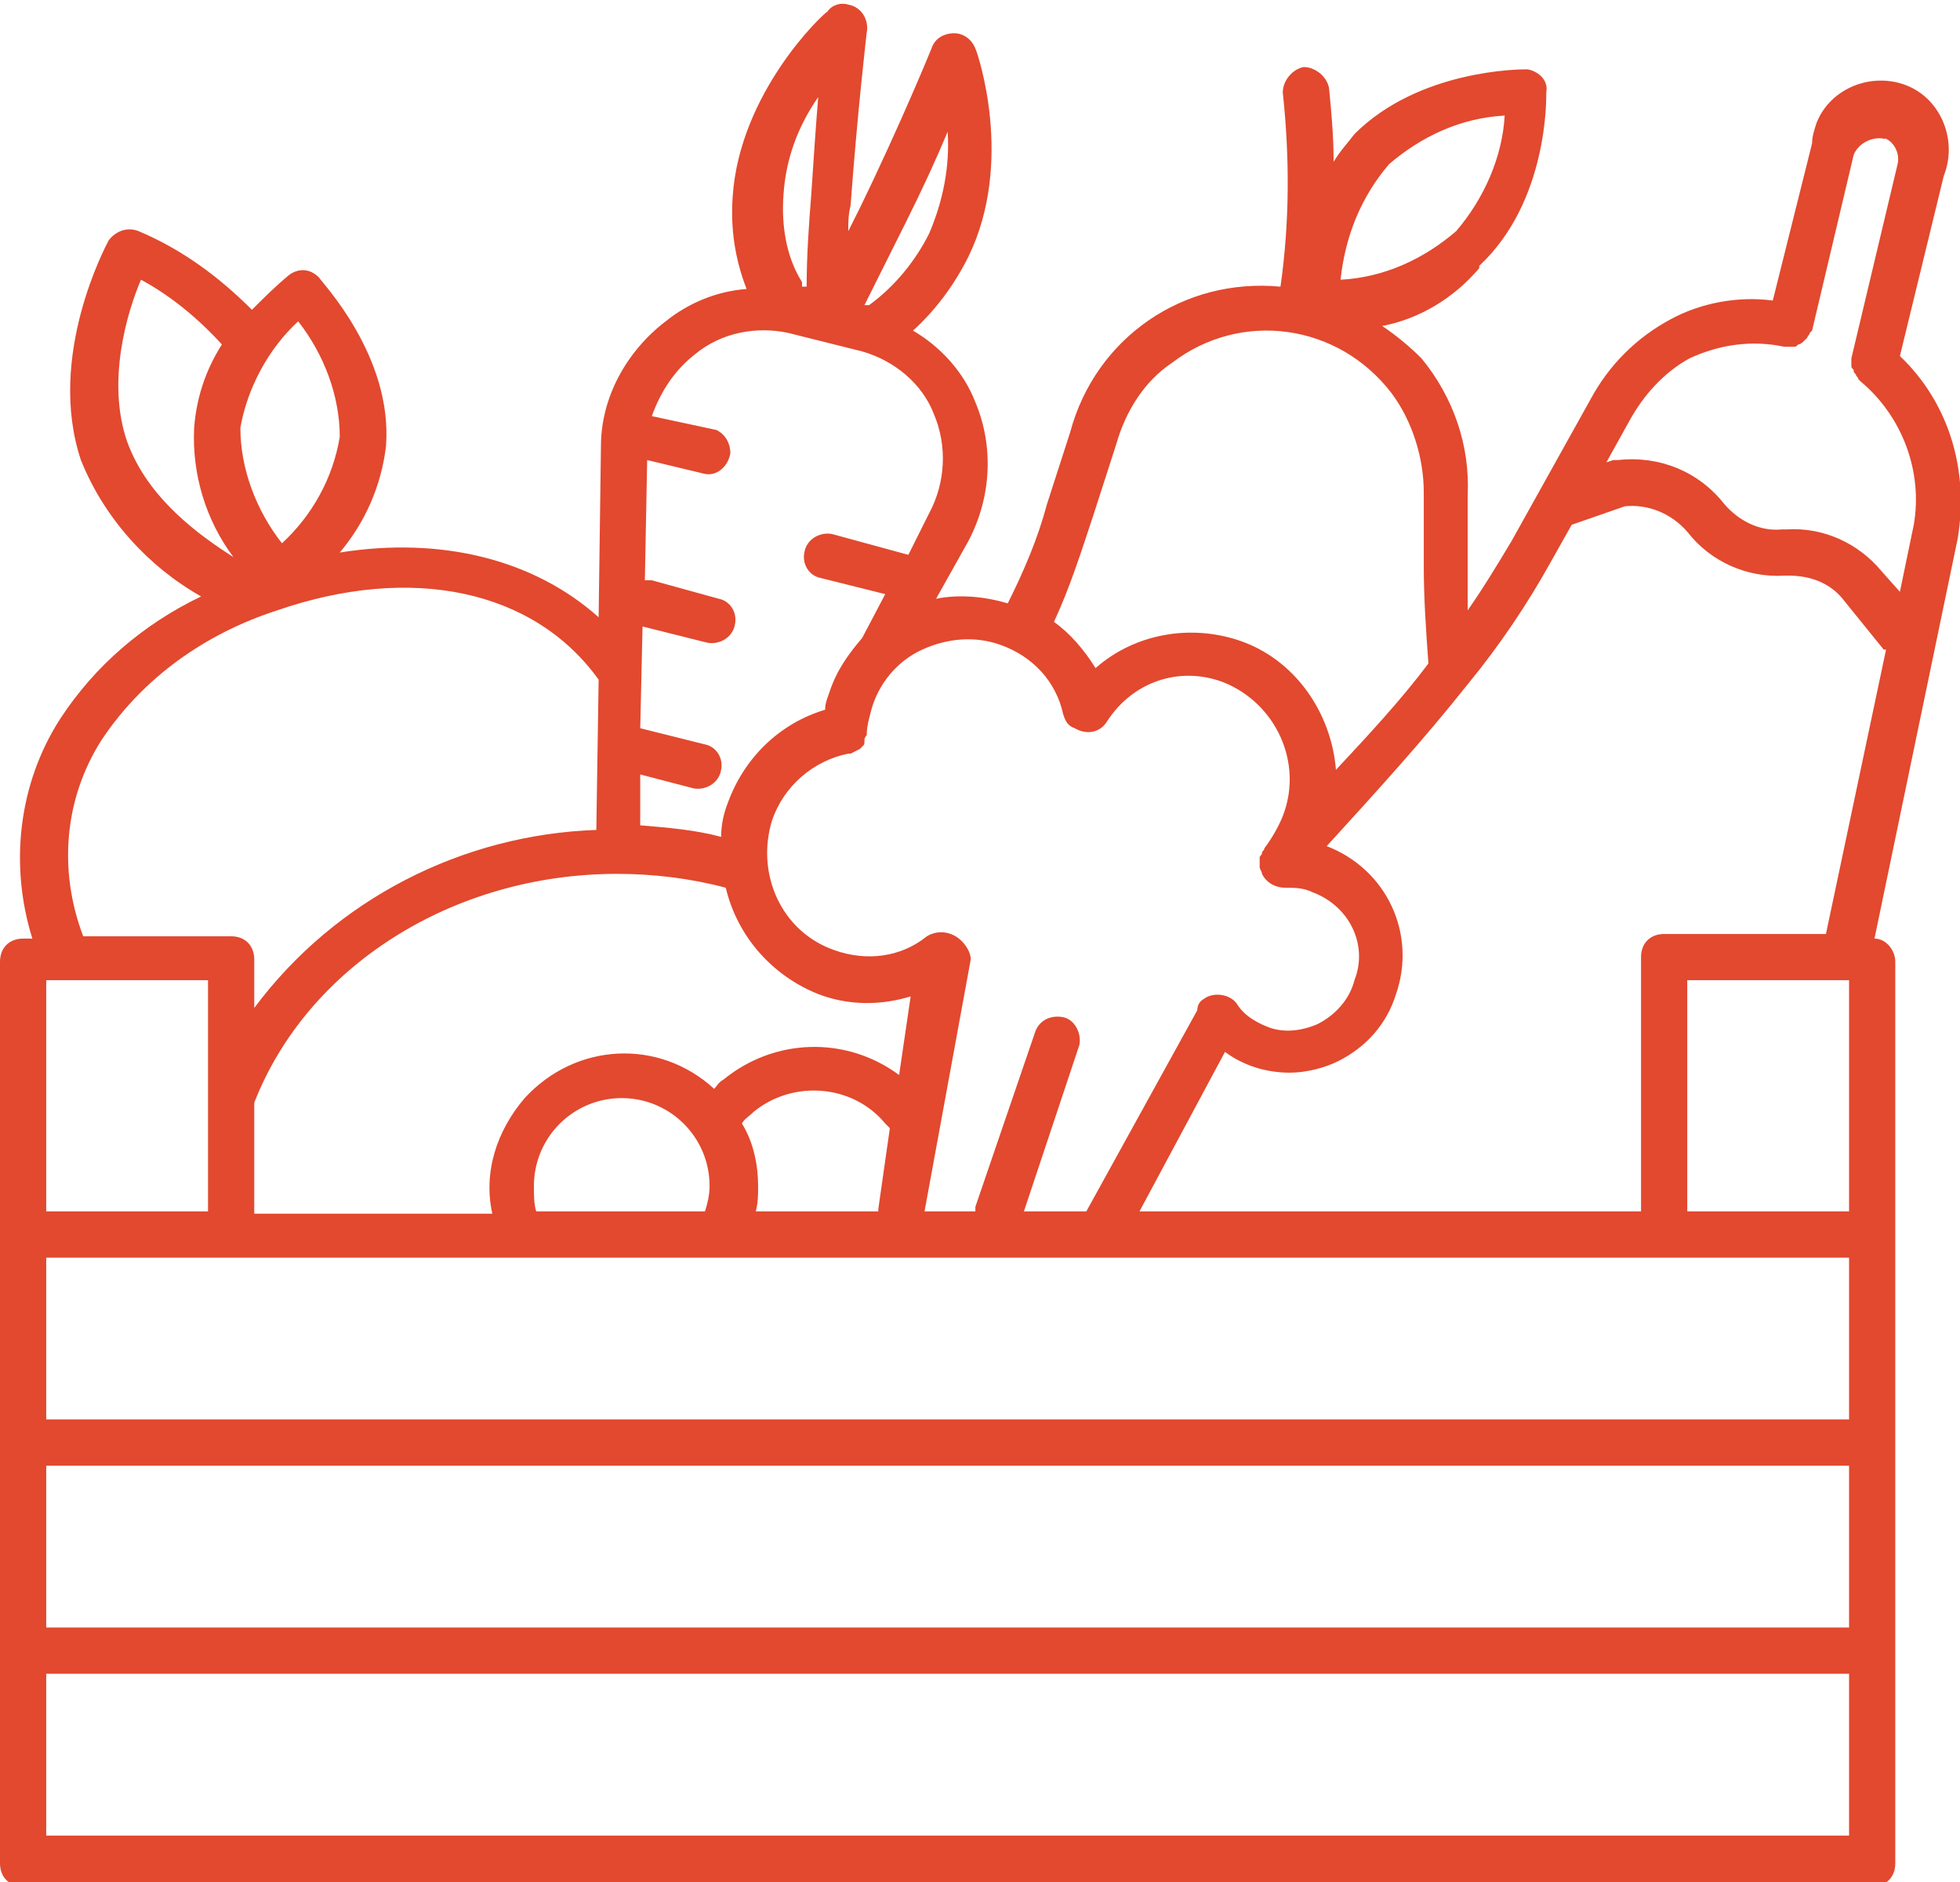
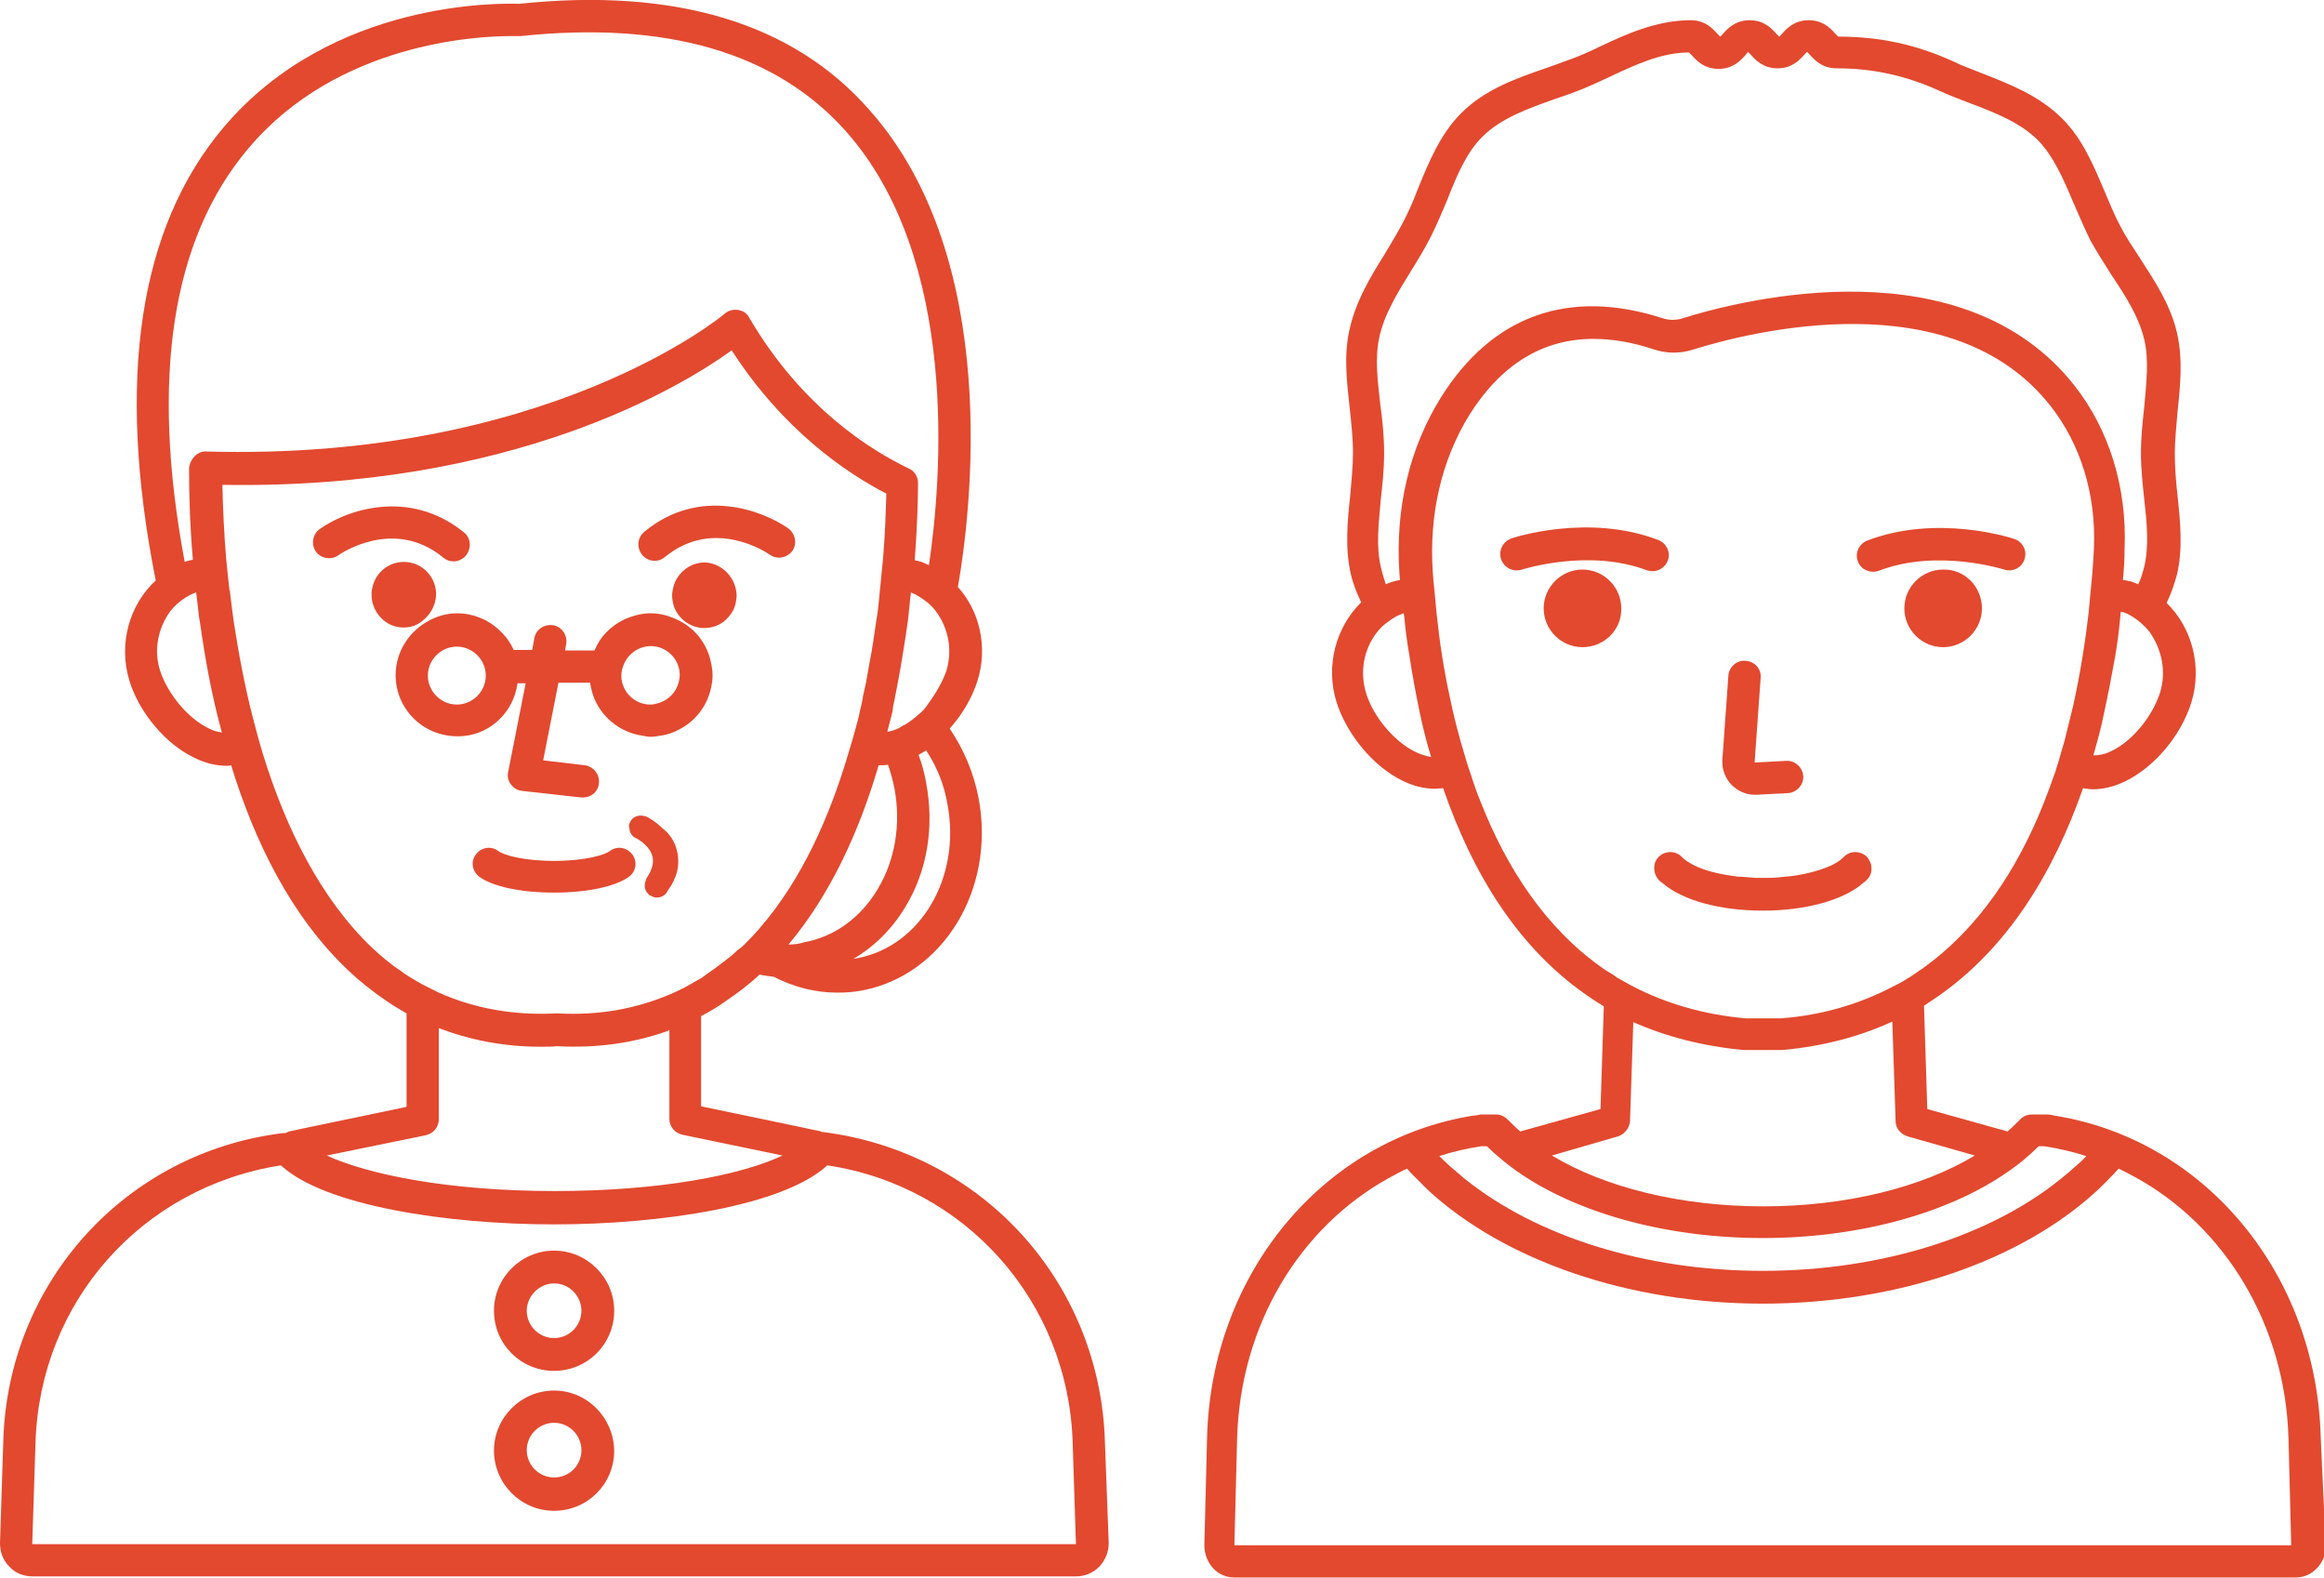
- <svg xmlns="http://www.w3.org/2000/svg" version="1.1" id="Layer_1" x="0px" y="0px" viewBox="0 0 84.8 81.4" style="enable-background:new 0 0 84.8 81.4;" xml:space="preserve">
+ <svg xmlns="http://www.w3.org/2000/svg" version="1.1" id="Layer_1" x="0px" y="0px" viewBox="0 0 425.3 288.6" style="enable-background:new 0 0 425.3 288.6;" xml:space="preserve">
  <style type="text/css">
	.st0{fill:#E2492F;}
</style>
-   <path class="st0" d="M82.2,15.4l1.9-7.8c0.6-1.5-0.1-3.3-1.6-3.9c-1.5-0.6-3.3,0.1-3.9,1.6c-0.1,0.3-0.2,0.6-0.2,0.9L76.7,13  c-1.5-0.2-3.1,0.1-4.4,0.8c-1.5,0.8-2.7,2-3.5,3.5l-3.4,6.1c-0.6,1-1.2,2-1.9,3c0-0.6,0-1.2,0-1.8v-3.2c0.1-2.1-0.6-4.2-2-5.9  c-0.5-0.5-1.1-1-1.7-1.4c1.6-0.3,3.1-1.2,4.2-2.5v-0.1c3-2.8,2.9-7.3,2.9-7.5c0.1-0.5-0.3-0.9-0.8-1c0,0-0.1,0-0.1,0  c-0.2,0-4.6,0-7.4,2.8c-0.3,0.4-0.6,0.7-0.9,1.2c0-1.1-0.1-2.2-0.2-3.2c-0.1-0.5-0.6-0.9-1.1-0.9c-0.5,0.1-0.9,0.6-0.9,1.1  c0.3,2.8,0.3,5.6-0.1,8.4c-4.2-0.4-8,2.2-9.1,6.3l-1,3.1c-0.4,1.5-1,2.9-1.7,4.3c-1-0.3-2.1-0.4-3.1-0.2l1.4-2.5  c1-1.9,1.1-4.1,0.3-6c-0.5-1.3-1.5-2.4-2.7-3.1c1-0.9,1.8-2,2.4-3.2c2-4.1,0.4-8.8,0.3-9c-0.2-0.5-0.7-0.8-1.3-0.6  c-0.3,0.1-0.5,0.3-0.6,0.6c0,0-1.3,3.2-3.1,6.9l-0.5,1c0-0.4,0-0.7,0.1-1.1c0.3-4.1,0.7-7.5,0.7-7.5c0.1-0.5-0.2-1.1-0.8-1.2  c-0.3-0.1-0.7,0-0.9,0.3c-0.2,0.1-3.8,3.5-4.1,8c-0.1,1.4,0.1,2.7,0.6,4c-1.3,0.1-2.5,0.6-3.5,1.4c-1.7,1.3-2.8,3.3-2.8,5.4  l-0.1,7.4c-2.8-2.5-6.8-3.5-11.2-2.8c1.1-1.3,1.8-2.9,2-4.6c0.3-3.9-2.8-7.1-2.9-7.3c-0.4-0.4-0.9-0.4-1.3-0.1  c-0.6,0.5-1.1,1-1.6,1.5c-1.4-1.4-3-2.6-4.9-3.4c-0.5-0.2-1,0-1.3,0.4c-0.1,0.2-2.7,5-1.2,9.5c1,2.5,2.9,4.6,5.2,5.9  c-2.5,1.2-4.6,3-6.1,5.3c-1.8,2.8-2.2,6.3-1.2,9.5H1c-0.6,0-1,0.4-1,1v39c0,0.6,0.4,1,1,1h80c0.6,0,1-0.4,1-1v-39c0-0.5-0.4-1-0.9-1  l3.6-17.3C85.2,20.3,84.3,17.4,82.2,15.4z M70.5,18.2c0.6-1.1,1.5-2.1,2.6-2.7c1.3-0.6,2.7-0.8,4.1-0.5c0.1,0,0.1,0,0.2,0  c0.1,0,0.1,0,0.2,0c0.1,0,0.1,0,0.2-0.1c0.1,0,0.2-0.1,0.3-0.2c0,0,0.1-0.1,0.1-0.1c0-0.1,0.1-0.1,0.1-0.2c0,0,0.1-0.1,0.1-0.1  l1.8-7.6C80.4,6.2,81,5.9,81.5,6c0,0,0.1,0,0.1,0c0.4,0.2,0.6,0.7,0.5,1.1l-2,8.4c0,0,0,0.1,0,0.1c0,0.1,0,0.1,0,0.2  c0,0.1,0,0.1,0.1,0.2c0,0.1,0,0.1,0.1,0.2c0,0.1,0.1,0.1,0.1,0.2c0,0,0.1,0.1,0.1,0.1c1.8,1.5,2.7,3.9,2.3,6.2l-0.6,2.9l-0.8-0.9  c-1-1.2-2.5-1.9-4.1-1.8h-0.2c-1,0.1-1.9-0.4-2.5-1.1c-1.1-1.4-2.8-2.1-4.6-1.9h-0.2l-0.3,0.1L70.5,18.2z M67.1,24.3l0.9-1.6  l2.3-0.8c1-0.1,2,0.3,2.7,1.1c1,1.3,2.6,2,4.2,1.9h0.2c0.9,0,1.8,0.3,2.4,1.1l1.7,2.1h0.1L79,40.4h-7c-0.6,0-1,0.4-1,1v11H49.3  l3.7-6.9c0.8,0.6,1.8,0.9,2.8,0.9c0.7,0,1.5-0.2,2.1-0.5c1.2-0.6,2.1-1.6,2.5-2.9c0.9-2.6-0.4-5.4-3-6.4c2.1-2.3,4.2-4.6,6.1-7l0,0  C64.9,27.9,66.1,26.1,67.1,24.3L67.1,24.3z M2,42.4h7v10H2V42.4z M11,47.7c2.3-5.9,8.6-9.9,15.7-9.9c1.6,0,3.2,0.2,4.7,0.6  c0.5,2.1,2,3.8,4,4.6c1.3,0.5,2.7,0.5,4,0.1l-0.5,3.4c-2.3-1.7-5.4-1.6-7.6,0.2c-0.2,0.1-0.3,0.3-0.4,0.4c-2.4-2.2-6-2-8.2,0.4  c-1.2,1.4-1.8,3.2-1.4,5H11V47.7z M80,54.4v7H2v-7H80z M23.1,51.3c0-2.1,1.7-3.8,3.8-3.8s3.8,1.7,3.8,3.8c0,0.4-0.1,0.8-0.2,1.1  h-7.3C23.1,52.1,23.1,51.7,23.1,51.3z M32.7,52.4c0.1-0.4,0.1-0.7,0.1-1.1c0-0.9-0.2-1.9-0.7-2.7l0,0c0.1-0.2,0.3-0.3,0.5-0.5  c1.7-1.4,4.3-1.2,5.7,0.5c0,0,0,0,0,0c0.1,0.1,0.1,0.1,0.2,0.2L38,52.3c0,0,0,0.1,0,0.1H32.7z M2,63.4h78v7H2V63.4z M73,52.4v-10h7  v10H73z M60.1,7.1c1.4-1.2,3.1-2,5-2.1C65,6.8,64.2,8.6,63,10l0,0c-1.4,1.2-3.1,2-5,2.1C58.2,10.2,58.9,8.5,60.1,7.1z M47.3,22.3  l1-3.1c0.4-1.4,1.2-2.7,2.4-3.5c3-2.3,7.2-1.7,9.5,1.3c0.9,1.2,1.4,2.8,1.4,4.3v3.2c0,1.4,0.1,2.8,0.2,4.2c-1.2,1.6-2.6,3.1-4,4.6  c-0.2-2.5-1.8-4.8-4.2-5.6c-2.1-0.7-4.5-0.3-6.2,1.2c-0.5-0.8-1.1-1.5-1.8-2C46.3,25.4,46.8,23.8,47.3,22.3z M43.3,27.9  c1.4,0.5,2.4,1.6,2.7,3c0.1,0.3,0.2,0.5,0.5,0.6l0,0c0.5,0.3,1.1,0.2,1.4-0.3c1.1-1.7,3.1-2.4,5-1.7c2.3,0.9,3.5,3.5,2.6,5.8  c-0.2,0.5-0.5,1-0.8,1.4c0,0.1-0.1,0.1-0.1,0.2c0,0.1-0.1,0.1-0.1,0.2c0,0.1,0,0.1,0,0.2c0,0.1,0,0.1,0,0.2l0,0l0,0  c0,0.1,0.1,0.2,0.1,0.3l0,0c0.2,0.4,0.6,0.6,1,0.6c0.4,0,0.8,0,1.2,0.2c1.6,0.6,2.4,2.3,1.8,3.8c0,0,0,0,0,0  c-0.2,0.8-0.8,1.5-1.6,1.9c-0.7,0.3-1.5,0.4-2.2,0.1c-0.5-0.2-1-0.5-1.3-1c-0.3-0.4-1-0.5-1.4-0.2c-0.2,0.1-0.3,0.3-0.3,0.5l0,0  L47,52.4h-2.7l2.4-7.2c0.1-0.5-0.2-1.1-0.7-1.2c-0.5-0.1-1,0.1-1.2,0.6l-2.6,7.6c0,0.1,0,0.2,0,0.2H40l2-10.9l0,0  c0-0.3-0.2-0.6-0.4-0.8c-0.4-0.4-1-0.5-1.5-0.2c-1.1,0.9-2.6,1.1-4,0.6c-2.3-0.8-3.4-3.3-2.7-5.6c0.5-1.5,1.8-2.6,3.3-2.9h0.1  l0.2-0.1l0.2-0.1l0.1-0.1c0.1-0.1,0.1-0.1,0.1-0.2V32c0-0.1,0.1-0.2,0.1-0.2l0,0c0-0.4,0.1-0.7,0.2-1.1c0.3-1.1,1.1-2.1,2.2-2.6  C41,27.6,42.2,27.5,43.3,27.9L43.3,27.9z M41,5.7c0.1,1.5-0.2,3-0.8,4.4c-0.6,1.2-1.5,2.3-2.6,3.1h-0.2c0.5-1,1.1-2.2,1.8-3.6  S40.5,6.9,41,5.7z M33.9,8.4c0.1-1.5,0.6-2.9,1.5-4.2c-0.1,1.2-0.2,2.7-0.3,4.2c-0.1,1.3-0.2,2.6-0.2,4h-0.1h-0.1c0-0.1,0-0.1,0-0.2  C34,11.1,33.8,9.7,33.9,8.4z M30.1,15.3c1.1-0.9,2.6-1.2,4-0.9l3.2,0.8c1.4,0.4,2.6,1.4,3.1,2.7c0.6,1.4,0.5,3-0.2,4.3L39.3,24  L36,23.1c-0.5-0.1-1.1,0.2-1.2,0.8c-0.1,0.5,0.2,1,0.7,1.1l2.8,0.7l-1,1.9c-0.6,0.7-1.1,1.4-1.4,2.3c-0.1,0.3-0.2,0.5-0.2,0.8  c-2,0.6-3.5,2.1-4.2,4c-0.2,0.5-0.3,1-0.3,1.5c-1.1-0.3-2.3-0.4-3.5-0.5v-2.2l2.3,0.6c0.5,0.1,1.1-0.2,1.2-0.8  c0.1-0.5-0.2-1-0.7-1.1l-2.8-0.7l0.1-4.4l2.8,0.7c0.5,0.1,1.1-0.2,1.2-0.8c0.1-0.5-0.2-1-0.7-1.1l-2.9-0.8c-0.1,0-0.2,0-0.3,0  l0.1-5.2l2.5,0.6c0.5,0.1,1-0.3,1.1-0.9c0-0.4-0.2-0.8-0.6-1L28.2,18C28.6,16.9,29.2,16,30.1,15.3L30.1,15.3z M12.9,13.9  c1.1,1.4,1.8,3.2,1.8,5c-0.3,1.8-1.2,3.4-2.5,4.6c-1.1-1.4-1.8-3.2-1.8-5C10.7,16.8,11.6,15.1,12.9,13.9z M5.5,19.1  c-0.9-2.6,0-5.6,0.6-7c1.3,0.7,2.5,1.7,3.5,2.8c-0.7,1.1-1.1,2.3-1.2,3.6c-0.1,2,0.5,4,1.7,5.6C8.7,23.2,6.4,21.6,5.5,19.1L5.5,19.1  z M4.4,32c1.8-2.7,4.5-4.6,7.6-5.6c5.8-2,11.1-0.9,13.9,3l0,0l-0.1,6.5c-5.8,0.2-11.3,3-14.8,7.7v-2.1c0-0.6-0.4-1-1-1H3.6  C2.5,37.6,2.8,34.5,4.4,32z M80,79.4H2v-7h78V79.4z" />
+   <path class="st0" d="M202.2,263.7c-0.9-29.1-22.4-52.9-51.6-56.6c-0.1,0-0.1,0-0.2,0c-0.2-0.1-0.4-0.2-0.6-0.2l-2.8-0.6l-18.7-3.9  l0-16.5c1.5-0.8,2.9-1.6,4.3-2.6c2.2-1.5,4.4-3.1,6.4-5c0.9,0.2,1.8,0.3,2.6,0.4c3.7,1.9,7.6,2.9,11.6,2.9c1.5,0,3.1-0.1,4.6-0.4  c14.8-2.8,24.4-18.5,21.3-35.1c-0.9-4.8-2.8-9.1-5.3-12.8c2.3-2.6,4.1-5.6,5.1-8.8c1.9-6.1,0.4-12.7-3.6-17.1  c2.3-13.2,8.3-59.9-16.3-87.4C145.1,4.2,123.5-2.3,95,0.7c-3.3-0.1-34.2-0.8-54,22.5c-15.6,18.4-19.8,46.3-12.5,83  c-4.8,4.4-6.9,11.6-4.8,18.4c1.8,5.8,6.6,11.5,11.8,14c2,1,4,1.5,6,1.5c0.3,0,0.5,0,0.8-0.1c4.3,14,11,27.7,21.5,37.6  c2.1,2,4.3,3.7,6.6,5.3c1.3,0.9,2.6,1.7,4,2.5l0,17.1l-18.7,3.9l-2.8,0.6c-0.2,0.1-0.4,0.2-0.7,0.3c-0.1,0-0.3,0-0.4,0  C23,210.8,1.4,234.6,0.6,263.7L0,282.3c0,1.6,0.5,3.1,1.7,4.3c1.1,1.2,2.6,1.8,4.3,1.8h190.9c1.6,0,3.1-0.6,4.3-1.8  c1.1-1.2,1.7-2.7,1.7-4.3L202.2,263.7z M6.5,263.9c0.8-25.7,19.4-46.7,44.9-50.7c8,7.4,30.4,10.8,50,10.8c19.6,0,42-3.4,50-10.8  c25.3,3.8,44.1,24.9,44.9,50.7l0.6,18.6H5.9L6.5,263.9z M73.6,177.8c-2-1.3-3.8-2.8-5.6-4.5c-9.1-8.7-15.6-21.4-19.9-35.4  c-0.3-1-0.6-2-0.9-3.1c-0.3-1.1-0.6-2.3-0.9-3.4c-1.5-5.8-2.6-11.7-3.5-17.5c-0.1-1-0.3-2-0.4-3c-0.1-0.8-0.2-1.7-0.3-2.5  c0-0.1,0-0.3-0.1-0.4c-0.1-0.9-0.2-1.8-0.3-2.7c-0.1-1-0.2-2-0.3-3c-0.4-4.6-0.6-9.2-0.7-13.6c53.2,0.9,84.2-18.1,93.2-24.6  c9.5,14.7,21.1,22.5,28.3,26.2c-0.1,3.1-0.2,7.1-0.6,11.9c-0.1,1-0.2,2-0.3,3c-0.1,0.7-0.1,1.4-0.2,2.1c0,0.3-0.1,0.6-0.1,1  c-0.1,0.7-0.1,1.3-0.2,2c-0.1,1-0.2,2-0.4,3c-0.4,2.8-0.8,5.7-1.4,8.6c-0.1,0.8-0.3,1.6-0.4,2.3c0,0.2-0.1,0.4-0.1,0.6  c-0.2,0.9-0.4,1.8-0.6,2.7c0,0.1,0,0.1,0,0.2c-0.2,1.1-0.5,2.1-0.7,3.2c-0.1,0.3-0.1,0.5-0.2,0.8c-0.3,1.1-0.6,2.2-0.9,3.3  c-0.3,1-0.6,2-0.9,3c-3.4,11.5-8.5,22.9-16,31.6c-0.6,0.7-1.2,1.4-1.8,2c-0.1,0.1-0.1,0.1-0.2,0.2c-0.6,0.6-1.2,1.3-1.9,1.8  c-0.1,0.1-0.2,0.1-0.3,0.2c0,0,0,0,0,0c-0.8,0.8-1.7,1.5-2.5,2.1c-1,0.8-2,1.5-3,2.2c-0.4,0.3-0.7,0.5-1.1,0.8c-1,0.6-2,1.1-3,1.7  c-1,0.5-2,1-3,1.4c-6.2,2.6-12.9,3.8-20.3,3.4c-0.1,0-0.2,0-0.3,0c-7.8,0.4-15-0.9-21.5-3.8c-1-0.5-2-1-3-1.5c-1-0.6-2-1.1-3-1.8  C74.1,178.2,73.8,178,73.6,177.8z M38.1,133.2c-3.7-1.8-7.4-6.2-8.8-10.5v0c-1.1-3.4-0.5-6.9,1.1-9.7c0.5-0.9,1.2-1.8,2-2.5  c1-0.9,2.1-1.6,3.4-2.1c0,0,0.1,0,0.1,0c0.1,0.8,0.2,1.7,0.3,2.5c0.1,1,0.2,2,0.4,3c0.9,6.4,2.1,13.2,4,20.1  C39.8,133.9,39,133.7,38.1,133.2z M45.5,27.1C61.8,7.8,87.4,6.6,93.5,6.6c0.8,0,1.3,0,1.3,0c0.2,0,0.3,0,0.5,0  c26.6-2.8,46.6,3,59.4,17.3c21,23.5,17.6,64,15.3,79.5c-0.4-0.2-0.7-0.3-1.1-0.5c-0.5-0.2-1-0.3-1.5-0.4c0.4-5.5,0.6-10.3,0.6-14.1  c0-1.2-0.6-2.2-1.7-2.7c-6.7-3.2-19.5-11-29.2-27.6c-0.4-0.8-1.2-1.3-2.1-1.4c-0.9-0.1-1.7,0.1-2.4,0.7c-0.3,0.3-32.4,27-94.9,25.2  c-1.6-0.1-3,1.5-3.1,3.1l0,0.4c0,3.6,0.1,9.4,0.7,16.3c-0.5,0.1-1,0.2-1.5,0.4C27.5,69.2,31.4,43.7,45.5,27.1z M156.9,175.3  c-0.2,0-0.4,0.1-0.7,0.1c3.8-2.2,7.1-5.5,9.5-9.5c4-6.6,5.3-14.6,3.8-22.6c-0.3-1.8-0.8-3.6-1.4-5.2c0.5-0.3,0.9-0.5,1.4-0.8  c1.9,2.9,3.3,6.2,3.9,9.9C175.9,160.5,168.5,173.1,156.9,175.3z M144.3,172.8c7.8-9.3,13-20.9,16.5-32.8c0.1,0,0.3,0,0.4,0  c0.4,0,0.8,0,1.3-0.1c0.5,1.4,0.9,2.9,1.2,4.4c1.2,6.5,0.1,13.1-3.1,18.4c-3.1,5.2-7.9,8.7-13.5,9.7  C146.2,172.7,145.2,172.8,144.3,172.8z M168,130.8c-0.8,0.7-1.6,1.3-2.4,1.8c0,0,0,0-0.1,0c-0.3,0.2-0.7,0.4-1,0.6  c-0.6,0.3-1.2,0.5-1.7,0.6c-0.1,0-0.3,0.1-0.4,0.1c0-0.2,0.1-0.4,0.1-0.5c0.2-0.9,0.5-1.8,0.7-2.7c0.1-0.4,0.2-0.8,0.2-1.2  c0.1-0.7,0.3-1.3,0.4-2c0.2-1,0.4-2.1,0.6-3.1c0.7-3.8,1.3-7.6,1.8-11.2c0.1-1,0.2-2,0.3-3c0.1-0.6,0.1-1.2,0.2-1.8c0,0,0,0,0,0  c1.1,0.4,2.1,1.1,3,1.8c1,0.8,1.8,1.8,2.4,2.9c1.6,2.8,2.1,6.2,1.1,9.6c-0.7,2-1.9,4.1-3.3,6C169.4,129.5,168.8,130.2,168,130.8z   M77.9,207.7c1.4-0.3,2.4-1.5,2.4-2.9l0-16.7c5.8,2.2,12,3.4,18.6,3.4c1,0,2,0,3.1-0.1c7.3,0.4,14.2-0.6,20.5-2.9l0,16.2  c0,1.4,1,2.6,2.4,2.9l18.3,3.8c-7.6,3.6-22.4,6.5-41.7,6.5c-19.3,0-34.1-3-41.7-6.5L77.9,207.7z M101.4,228.8c-6,0-11,4.9-11,11  s4.9,11,11,11s11-4.9,11-11S107.4,228.8,101.4,228.8z M101.4,244.8c-2.8,0-5-2.3-5-5s2.3-5,5-5c2.8,0,5,2.3,5,5  S104.2,244.8,101.4,244.8z M101.4,254.4c-6,0-11,4.9-11,11c0,6,4.9,11,11,11s11-4.9,11-11C112.3,259.3,107.4,254.4,101.4,254.4z   M101.4,270.3c-2.8,0-5-2.3-5-5c0-2.8,2.3-5,5-5c2.8,0,5,2.3,5,5C106.4,268.1,104.2,270.3,101.4,270.3z M115.7,156.3  c1,1.3,0.7,3.2-0.6,4.1c-2.5,1.8-7.6,2.9-13.7,2.9s-11.2-1.1-13.7-2.9c-1.3-1-1.6-2.8-0.6-4.1c1-1.3,2.8-1.6,4.1-0.6  c0.9,0.7,4.5,1.8,10.2,1.8s9.3-1.1,10.2-1.8C112.9,154.7,114.7,155,115.7,156.3z M123.9,155.7c0.3,1.2,0.3,2.5,0,3.8  c-0.3,1.1-0.8,2.2-1.6,3.3c-0.1,0.2-0.2,0.3-0.3,0.5c-0.4,0.6-1.1,0.9-1.8,0.9c-0.2,0-0.4,0-0.6-0.1c-0.3-0.1-0.5-0.2-0.7-0.3  c-0.8-0.6-1.1-1.6-0.8-2.5c0.1-0.2,0.1-0.4,0.2-0.6c1-1.5,1.4-2.8,1.1-4c-0.5-2.1-3-3.4-3.1-3.4c-0.5-0.2-0.8-0.7-1-1.1  c-0.1-0.4-0.1-0.7-0.2-1.1c0-0.2,0.1-0.5,0.2-0.7c0.5-1,1.6-1.4,2.6-1.1c0.1,0,0.3,0,0.4,0.1c0.2,0.1,1.6,0.8,2.9,2.1  C122.5,152.5,123.5,153.9,123.9,155.7z M73.9,114.8c-1.3,0-2.5-0.4-3.4-1.1c-1-0.7-1.8-1.8-2.2-3c-0.2-0.6-0.3-1.2-0.3-1.9  c0-0.4,0-0.7,0.1-1.1c0.5-2.8,2.9-4.9,5.8-4.9c2.9,0,5.3,2.1,5.8,4.8c0.1,0.4,0.1,0.8,0.1,1.1c0,0.6-0.1,1.2-0.3,1.8  c-0.4,1.2-1.1,2.2-2.1,3C76.4,114.4,75.2,114.8,73.9,114.8z M134.6,107.5c0.1,0.5,0.2,0.9,0.2,1.4c0,0.5-0.1,1.1-0.2,1.6  c-0.3,1.2-1,2.2-1.9,3c-1,0.9-2.4,1.4-3.8,1.4c-1.4,0-2.7-0.5-3.8-1.4c-0.9-0.8-1.6-1.8-1.9-3c-0.1-0.5-0.2-1-0.2-1.6  c0-0.5,0.1-0.9,0.2-1.4c0.6-2.6,3-4.6,5.8-4.6C131.6,103,133.9,104.9,134.6,107.5z M94.7,125h1.5l-3.2,16.2c-0.2,0.8,0,1.7,0.5,2.3  c0.5,0.7,1.2,1.1,2.1,1.2l10.8,1.2c0.1,0,0.2,0,0.3,0c1.5,0,2.8-1.1,2.9-2.6c0.2-1.6-1-3.1-2.6-3.3l-7.6-0.9l2.8-14.2h5.8  c0.6,5,4.6,9,9.6,9.7c0.5,0.1,1,0.2,1.5,0.2c0.6,0,1.1-0.1,1.7-0.2c1.6-0.2,3-0.8,4.3-1.6c1.8-1.1,3.3-2.8,4.2-4.7  c0.6-1.3,1-2.8,1.1-4.4c0-0.1,0-0.2,0-0.4c0-1-0.2-1.9-0.4-2.8c-0.8-3.2-3-5.9-6-7.3c-1.5-0.7-3.1-1.2-4.9-1.2c-1.8,0-3.5,0.5-5,1.2  c-2.4,1.2-4.3,3.1-5.3,5.6h-5.4l0.2-1.1c0.3-1.6-0.7-3.2-2.3-3.5c-1.6-0.3-3.2,0.7-3.5,2.3l-0.4,2.2h-3.4c-1-2.3-2.9-4.2-5.1-5.4  c-1.6-0.8-3.3-1.3-5.2-1.3c-1.9,0-3.7,0.5-5.3,1.4c-3.5,1.9-6,5.6-6,9.9c0,6.2,5,11.2,11.3,11.2C89.3,134.8,94,130.5,94.7,125z   M78.3,123.6c0-2.9,2.4-5.3,5.3-5.3c2.9,0,5.3,2.4,5.3,5.3c0,2.9-2.4,5.3-5.3,5.3C80.7,128.9,78.3,126.5,78.3,123.6z M119.1,118.2  c2.9,0,5.3,2.4,5.3,5.3c0,0.4-0.1,0.9-0.2,1.3c-0.4,1.7-1.7,3.1-3.3,3.7c-0.6,0.2-1.2,0.4-1.9,0.4c-2.9,0-5.3-2.4-5.3-5.3  C113.8,120.6,116.2,118.2,119.1,118.2z M61.9,101.6c-1.3,0.9-3.2,0.6-4.1-0.7c-0.9-1.3-0.6-3.2,0.7-4.1c4.7-3.4,16.3-7.6,26.4,0.6  c1.3,1,1.4,2.9,0.4,4.2c-0.6,0.7-1.4,1.1-2.3,1.1c-0.7,0-1.3-0.2-1.9-0.7C72.1,94.6,62.3,101.3,61.9,101.6z M117.5,101.5  c-1-1.3-0.9-3.1,0.4-4.2c10-8.3,21.6-4,26.4-0.6c1.3,1,1.6,2.8,0.7,4.1c-1,1.3-2.8,1.6-4.1,0.7c-0.4-0.3-10.2-7-19.2,0.4  c-0.6,0.5-1.2,0.7-1.9,0.7C118.9,102.6,118.1,102.2,117.5,101.5z" />
+   <path class="st0" d="M424.7,262.9c-0.8-29.9-21.2-54.4-48.7-58.8c-0.4-0.1-0.9-0.2-1.3-0.2c-0.1,0-0.3,0-0.4,0h-2.5  c-0.8,0-1.6,0.3-2.2,1c-0.7,0.7-1.4,1.4-2.2,2.1l-14.7-4.1l-0.6-18.9c0.6-0.4,1.2-0.8,1.8-1.2c13.7-9.2,22.1-23.7,27.3-38.6  c0.6,0.1,1.2,0.2,1.8,0.2c1.9,0,4-0.5,6-1.5c5.3-2.6,10.1-8.3,12-14.3c2.1-6.7,0.1-13.8-4.5-18.3c0.8-1.6,1.4-3.4,1.9-5.2  c1.1-4.7,0.6-9.6,0.1-14.4c-0.3-2.6-0.5-5.2-0.5-7.7c0-2.5,0.3-5.2,0.5-7.7c0.5-4.7,1-9.6-0.1-14.4c-1.2-5.2-4.1-9.5-6.8-13.7  c-1.3-2-2.6-3.9-3.6-5.9c-1.1-2-2-4.3-2.9-6.4c-2-4.7-4-9.5-7.7-13.2c-4.2-4.2-9.6-6.3-14.7-8.3c-1.7-0.7-3.5-1.3-5.1-2.1  c-7-3.2-13.7-4.6-21.2-4.6l0,0c-0.1-0.1-0.4-0.4-0.5-0.5c-0.8-0.9-2.2-2.5-4.9-2.5c-2.7,0-4.1,1.6-4.9,2.5c-0.2,0.2-0.4,0.5-0.5,0.5  c-0.1-0.1-0.4-0.4-0.5-0.5c-0.8-0.9-2.2-2.5-4.9-2.5c-2.7,0-4.1,1.6-4.9,2.5c-0.2,0.2-0.4,0.5-0.5,0.5c-0.1-0.1-0.4-0.4-0.5-0.5  c-0.8-0.9-2.2-2.5-4.9-2.5c-6.3,0-11.9,2.6-16.8,4.9c-1.6,0.8-3.2,1.5-4.8,2.1c-1.6,0.6-3.3,1.2-5,1.8c-5.5,1.9-11.1,3.9-15.4,8.2  c-3.8,3.8-5.9,8.9-7.9,13.8c-0.8,2.1-1.7,4.2-2.7,6.1c-1,1.9-2.2,3.9-3.4,5.9c-2.7,4.3-5.4,8.8-6.5,14.1c-1,4.6-0.4,9.4,0.1,14.1  c0.3,2.7,0.6,5.5,0.6,8.2c0,2.5-0.3,5.2-0.5,7.7c-0.5,4.7-1,9.6,0.1,14.4c0.4,1.8,1.1,3.5,1.9,5.2c-4.6,4.5-6.6,11.6-4.5,18.3  c1.9,5.9,6.7,11.7,12,14.3c2,1,4,1.5,6,1.5c0.5,0,1-0.1,1.5-0.1c5.2,15.1,13.6,29.6,27.5,38.7c0.6,0.4,1.2,0.8,1.9,1.2l-0.6,18.8  l-14.7,4.1c-0.8-0.7-1.5-1.4-2.2-2.1c-0.6-0.6-1.3-1-2.2-1h-2.5c-0.1,0-0.3,0-0.4,0c-0.4,0.1-0.9,0.2-1.3,0.2  c-27.5,4.4-47.9,28.9-48.7,58.8l-0.5,19.8c0,1.6,0.6,3.1,1.6,4.2c1,1.1,2.4,1.7,3.9,1.7h194.2c1.5,0,2.9-0.6,3.9-1.7  c1.1-1.1,1.7-2.7,1.6-4.2L424.7,262.9z M225.9,282.7l0.5-19.6c0.6-20.8,11.5-38.6,27.8-47.6c1.1-0.6,2.2-1.2,3.3-1.7  c0.3,0.3,0.5,0.6,0.8,0.9c0.2,0.2,0.4,0.4,0.6,0.6c0.8,0.8,1.6,1.6,2.4,2.4c14,12.9,36.7,20.8,61.3,20.8c24.6,0,47.3-7.8,61.3-20.8  c0.8-0.8,1.7-1.6,2.4-2.4c0.2-0.2,0.4-0.4,0.6-0.6c0.3-0.3,0.5-0.6,0.8-0.9c1.1,0.5,2.2,1.1,3.3,1.7c16.2,9,27.2,26.9,27.8,47.6  l0.5,19.6H225.9z M296.1,207.9c1.2-0.4,2.1-1.5,2.2-2.8l0.6-18.1c5.9,2.6,12.6,4.4,20.2,5.1l7.1,0c7.6-0.7,14.2-2.5,20.1-5.2  l0.6,18.2c0,1.3,0.9,2.4,2.2,2.8l12.3,3.5c-9.8,5.9-23.7,9.3-38.7,9.3c-15,0-28.9-3.4-38.7-9.3L296.1,207.9z M258.9,137.5  c-3.8-1.9-7.6-6.4-8.9-10.7c-1.2-3.9-0.4-8,1.9-11c0.6-0.8,1.3-1.5,2.2-2.1c0.8-0.6,1.6-1.1,2.5-1.4c0,0,0,0,0,0  c0.1,0,0.2-0.1,0.3-0.1c0,0.3,0.1,0.5,0.1,0.8c0.2,2.2,0.5,4.5,0.9,6.8c0.5,3.3,1.1,6.6,1.8,10c0.6,2.9,1.3,5.8,2.2,8.7  C260.9,138.3,259.9,138,258.9,137.5z M252.7,103.7c-0.9-3.7-0.4-7.9,0-12.4c0.3-2.7,0.6-5.5,0.6-8.4c0-3-0.3-6-0.7-8.9  c-0.5-4.4-1-8.5-0.2-12.2c0.9-4.3,3.4-8.3,5.8-12.2c1.3-2.1,2.6-4.2,3.7-6.4c1.1-2.2,2-4.4,2.9-6.5c1.8-4.6,3.6-8.9,6.6-11.8  c3.4-3.3,8.1-5,13.2-6.8c1.8-0.6,3.5-1.2,5.2-1.9c1.7-0.7,3.4-1.5,5.1-2.3c4.5-2.1,9.2-4.3,14.2-4.3c0.1,0.1,0.4,0.4,0.5,0.5  c0.8,0.9,2.2,2.5,4.9,2.5s4.1-1.6,4.9-2.5c0.2-0.2,0.4-0.5,0.5-0.6c0.1,0.1,0.4,0.4,0.5,0.5c0.8,0.9,2.2,2.5,4.9,2.5  c2.7,0,4.1-1.6,4.9-2.5c0.2-0.2,0.4-0.5,0.5-0.5c0.1,0.1,0.4,0.4,0.5,0.5c0.8,0.9,2.2,2.5,4.9,2.5c6.6,0,12.6,1.3,18.8,4.1  c1.7,0.8,3.6,1.5,5.4,2.2c4.8,1.8,9.4,3.6,12.7,6.9c2.8,2.9,4.6,7,6.4,11.3c1,2.3,2,4.6,3.1,6.9c1.2,2.2,2.6,4.3,3.9,6.4  c2.6,3.9,5,7.6,6,11.8c0.9,3.7,0.4,7.9,0,12.4c-0.3,2.7-0.6,5.5-0.6,8.4c0,2.8,0.3,5.6,0.6,8.4c0.5,4.4,0.9,8.6,0,12.4  c-0.3,1.1-0.6,2.2-1.1,3.2c-0.2-0.1-0.5-0.2-0.7-0.3c-0.7-0.3-1.4-0.4-2.1-0.5c0.2-2,0.3-3.9,0.3-5.6c0.5-11.2-2.8-21.9-9.2-30  c-20.3-25.7-60.2-15.9-71.9-12.2c-1.1,0.3-2.3,0.3-3.5-0.1c-17.1-5.5-31.1-0.5-40.5,14.5c-5.8,9.3-8.4,20.4-7.6,32.2  c0,0.4,0.1,0.8,0.1,1.2c-0.6,0.1-1.3,0.3-1.9,0.5c-0.2,0.1-0.5,0.2-0.7,0.3C253.3,105.8,252.9,104.8,252.7,103.7z M395.3,126.7  L395.3,126.7c-1.4,4.4-5.1,8.9-8.9,10.7c-1.2,0.6-2.3,0.8-3.3,0.8c0.7-2.5,1.4-5,1.9-7.5c0.8-3.7,1.5-7.3,2.1-10.7  c0.4-2.4,0.7-4.7,0.9-6.9c0-0.4,0.1-0.8,0.1-1.2c0.2,0.1,0.3,0.1,0.5,0.1c0,0,0,0,0,0c0.9,0.3,1.8,0.9,2.5,1.4  c0.8,0.6,1.5,1.3,2.2,2.1C395.6,118.7,396.5,122.8,395.3,126.7z M269.2,141.8c-0.1-0.4-0.3-0.8-0.4-1.2c-0.2-0.6-0.4-1.2-0.6-1.9  c-0.3-1.1-0.7-2.3-1-3.4c-0.7-2.5-1.3-5-1.8-7.4c-1.2-5.4-2-10.8-2.5-15.7c-0.1-1.1-0.2-2.1-0.3-3.2c-0.1-1-0.2-2.1-0.3-3  c0-0.5-0.1-1-0.1-1.4c-0.7-10.5,1.6-20.4,6.7-28.7c5.8-9.2,13.4-13.9,22.7-13.9c3.4,0,7.1,0.6,11,1.9c2.4,0.8,4.8,0.8,7.1,0.1  c10.8-3.4,47.5-12.6,65.5,10.2c5.6,7.1,8.4,16.3,8,26.1c-0.1,1.7-0.2,3.7-0.4,5.7c-0.1,1-0.2,2-0.3,3.1c-0.1,1-0.2,2.1-0.3,3.2  c-0.6,5.2-1.5,10.9-2.8,16.8c-0.5,2-1,4-1.5,6.1c-0.3,1.2-0.7,2.3-1,3.5c-0.3,0.9-0.5,1.7-0.8,2.6c-0.1,0.2-0.1,0.4-0.2,0.5  c-0.6,1.8-1.3,3.6-2,5.4c-4.7,11.7-11.7,22.6-22.1,30c-0.7,0.5-1.5,1-2.2,1.5c-0.2,0.1-0.3,0.2-0.5,0.3c-0.9,0.6-1.9,1.1-2.9,1.6  c-5.8,3-12.5,5.1-20.2,5.7l-6.6,0c-7.7-0.7-14.4-2.7-20.3-5.7c-1-0.5-2-1.1-2.9-1.6c-0.2-0.1-0.4-0.2-0.6-0.4  c-0.7-0.5-1.5-0.9-2.2-1.4c-10.6-7.4-17.7-18.5-22.4-30.4C270.3,145.1,269.7,143.4,269.2,141.8z M276.4,213.4  c10.9,8.2,27.9,13.1,46.2,13.1s35.3-4.9,46.2-13.1c1-0.7,1.9-1.5,2.8-2.3c0.5-0.5,1-0.9,1.5-1.4h1c2.6,0.4,5.2,1,7.7,1.8  c-0.6,0.7-1.3,1.3-2,1.9c-0.9,0.8-1.8,1.6-2.7,2.3c-13,10.5-32.9,16.8-54.5,16.8c-21.6,0-41.4-6.3-54.5-16.8  c-0.9-0.8-1.8-1.5-2.7-2.3c-0.7-0.6-1.4-1.3-2-1.9c2.5-0.8,5-1.4,7.7-1.8h1c0.5,0.5,1,0.9,1.5,1.4  C274.5,211.9,275.5,212.7,276.4,213.4z M289.6,118.4c-3.9,0-7.1-3.2-7.1-7.1c0-3.9,3.2-7.1,7.1-7.1c3.9,0,7.1,3.2,7.1,7.1  C296.8,115.2,293.6,118.4,289.6,118.4z M362.7,111.3c0,3.9-3.2,7.1-7.1,7.1c-3.9,0-7.1-3.2-7.1-7.1c0-3.9,3.2-7.1,7.1-7.1  C359.5,104.1,362.7,107.3,362.7,111.3z M316.9,143.6c-1.2-1.2-1.8-2.9-1.7-4.6l1.1-15.4c0.1-1.6,1.6-2.9,3.2-2.7  c1.6,0.1,2.9,1.5,2.7,3.2l-1.1,15.4l5.8-0.3c1.6-0.1,3,1.2,3.1,2.8c0.1,1.6-1.2,3-2.8,3.1l-5.8,0.3c-0.1,0-0.2,0-0.3,0  C319.5,145.4,318,144.7,316.9,143.6z M303.6,156.7c1.2-1.1,3.1-1.1,4.2,0.1c0.5,0.5,1.2,1,2.2,1.5c1.8,0.9,4.3,1.6,7.5,2  c0.4,0.1,0.8,0.1,1.2,0.1c0.8,0.1,1.6,0.1,2.5,0.2c0.5,0,0.9,0,1.4,0c0.5,0,0.9,0,1.4,0c0.9,0,1.7-0.1,2.5-0.2  c0.4,0,0.8-0.1,1.2-0.1c3.2-0.4,5.7-1.2,7.5-2c1-0.5,1.7-1,2.2-1.5c1.1-1.2,3-1.2,4.2-0.1c0.4,0.4,0.6,0.9,0.8,1.4  c0.2,1,0.1,2-0.7,2.8c-0.2,0.2-0.5,0.5-0.8,0.7c-3.6,3.1-10.5,5-18.3,5c-7.9,0-14.7-1.9-18.3-5c-0.3-0.2-0.6-0.4-0.8-0.7  c-0.7-0.8-0.9-1.8-0.7-2.8C302.9,157.6,303.2,157.1,303.6,156.7z M278.5,104.2c-1.6,0.5-3.2-0.3-3.8-1.9c-0.5-1.6,0.3-3.2,1.9-3.8  c0.6-0.2,14.1-4.6,26.9,0.3c1.5,0.6,2.3,2.3,1.7,3.8c-0.5,1.2-1.6,1.9-2.8,1.9c-0.4,0-0.7-0.1-1.1-0.2  C290.6,100.3,278.6,104.2,278.5,104.2z M340,102.7c-0.6-1.5,0.2-3.2,1.7-3.8c12.8-4.9,26.4-0.5,26.9-0.3c1.6,0.5,2.4,2.2,1.9,3.7  c-0.5,1.6-2.2,2.4-3.7,1.9c-0.1,0-12.2-3.9-22.9,0.2c-0.3,0.1-0.7,0.2-1.1,0.2C341.6,104.6,340.4,103.9,340,102.7z" />
</svg>
